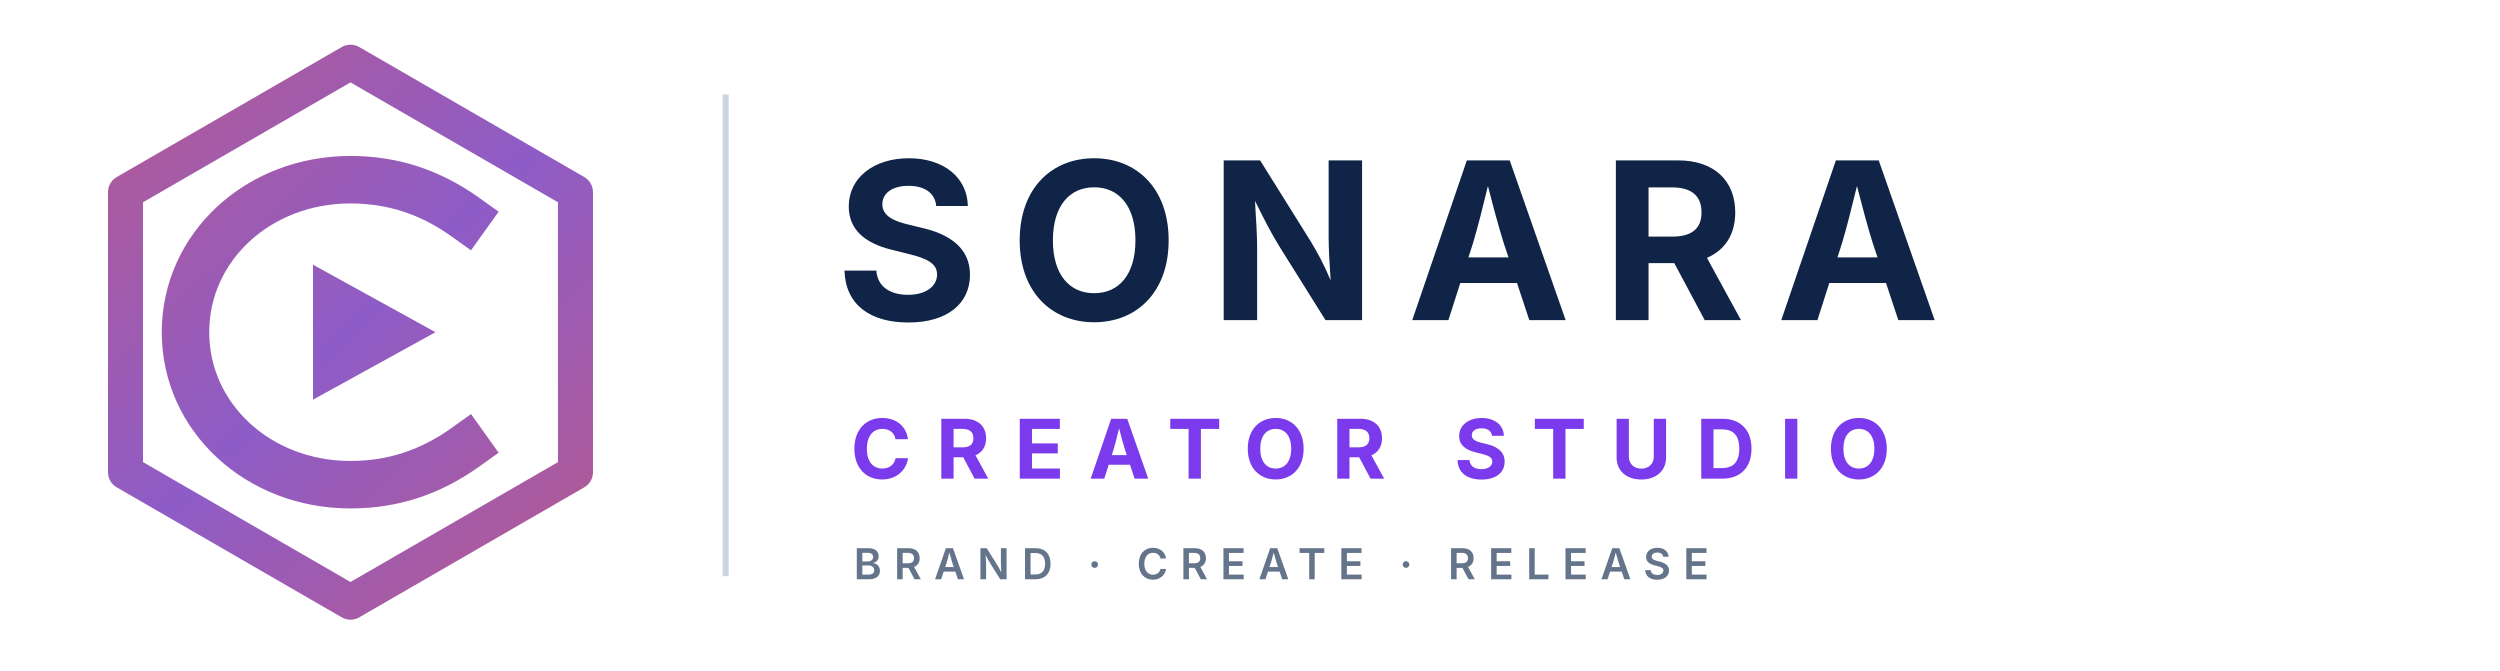
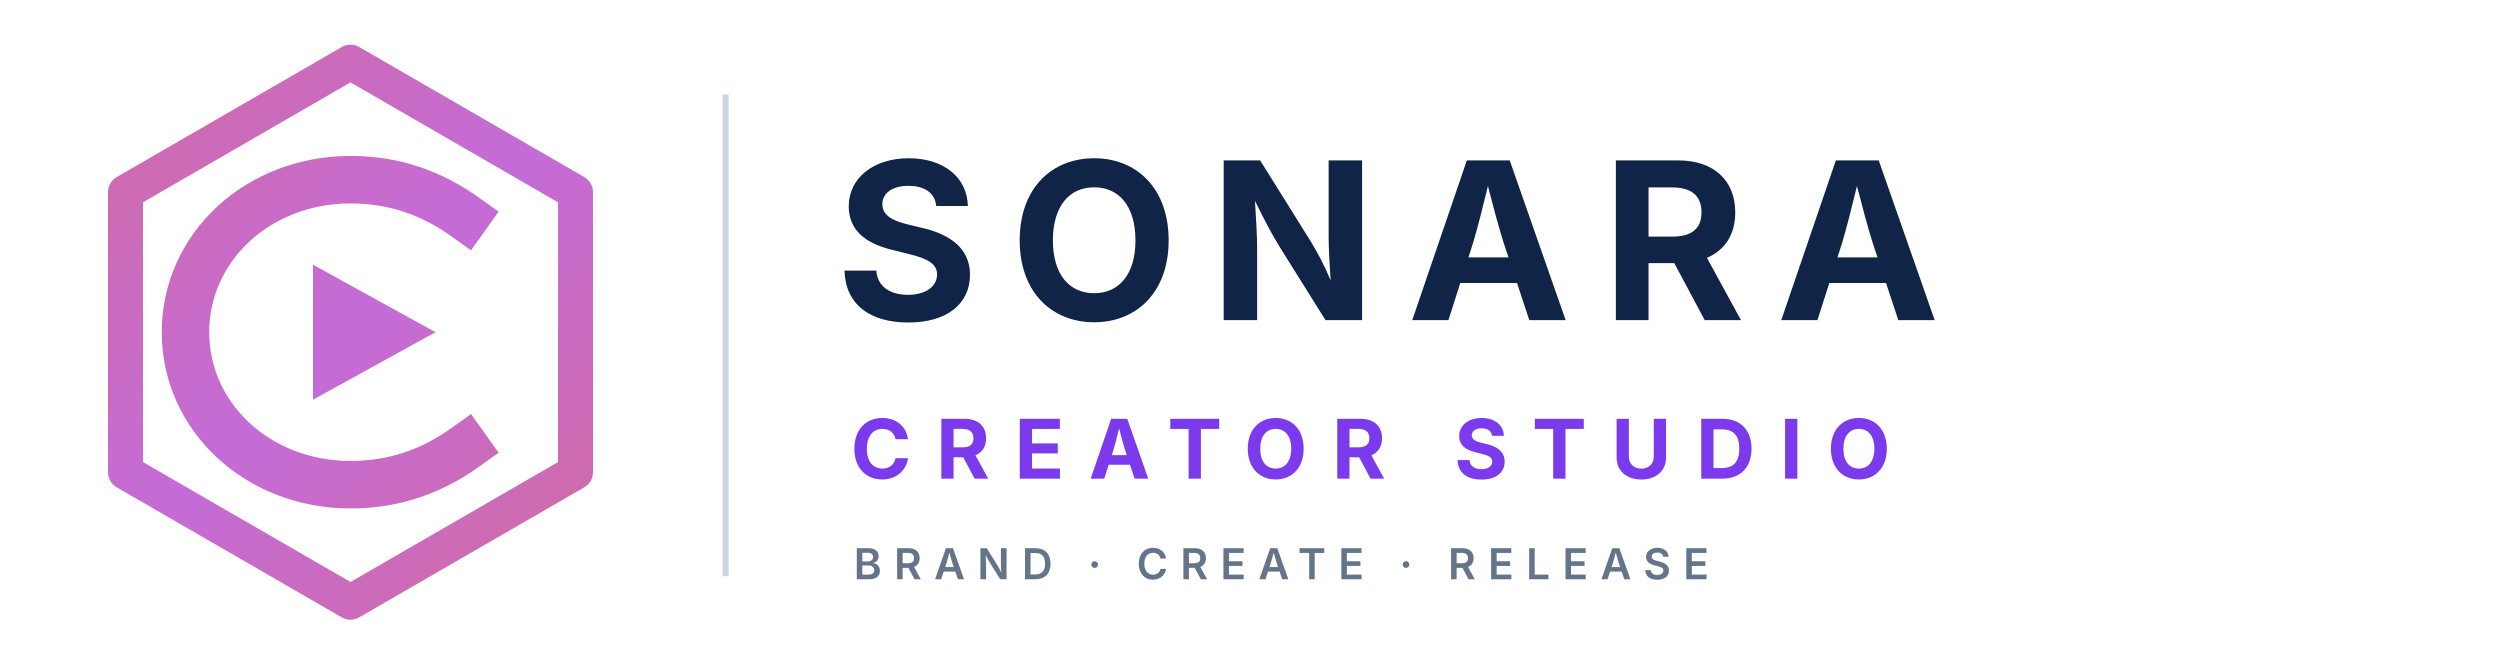
<svg xmlns="http://www.w3.org/2000/svg" viewBox="0 0 820 220" role="img" aria-labelledby="title desc">
  <defs>
    <linearGradient id="g" x1="34" y1="30" x2="216" y2="216" gradientUnits="userSpaceOnUse">
-       <stop stop-color="#B15A96" />
-       <stop offset=".52" stop-color="#8E5CC7" />
-       <stop offset="1" stop-color="#B15A96" />
+       <stop stop-color="#D06BA8" />
+       <stop offset=".52" stop-color="#C46BD8" />
+       <stop offset="1" stop-color="#D06BA8" />
    </linearGradient>
  </defs>
  <g transform="translate(10 4) scale(.82)">
    <path d="M128 20 218 72v112l-90 52-90-52V72z" fill="none" stroke="url(#g)" stroke-width="14" stroke-linejoin="round" />
    <path d="M174 82c-14-10-29-15-46-15-37 0-66 27-66 61s29 61 66 61c17 0 32-5 46-15" fill="none" stroke="url(#g)" stroke-width="19" stroke-linecap="square" />
    <path d="m113 101 49 27-49 27z" fill="url(#g)" />
  </g>
  <path d="M238 31v158" stroke="#CBD5E1" stroke-width="2" />
  <text x="274" y="105" fill="#0F2447" font-family="Inter,Arial,sans-serif" font-size="72" font-weight="700" letter-spacing="10">SONARA</text>
  <text x="279" y="157" fill="#7C3AED" font-family="Inter,Arial,sans-serif" font-size="27" font-weight="700" letter-spacing="8">CREATOR STUDIO</text>
  <text x="280" y="190" fill="#64748B" font-family="Inter,Arial,sans-serif" font-size="14" font-weight="600" letter-spacing="4">BRAND · CREATE · RELEASE</text>
</svg>
